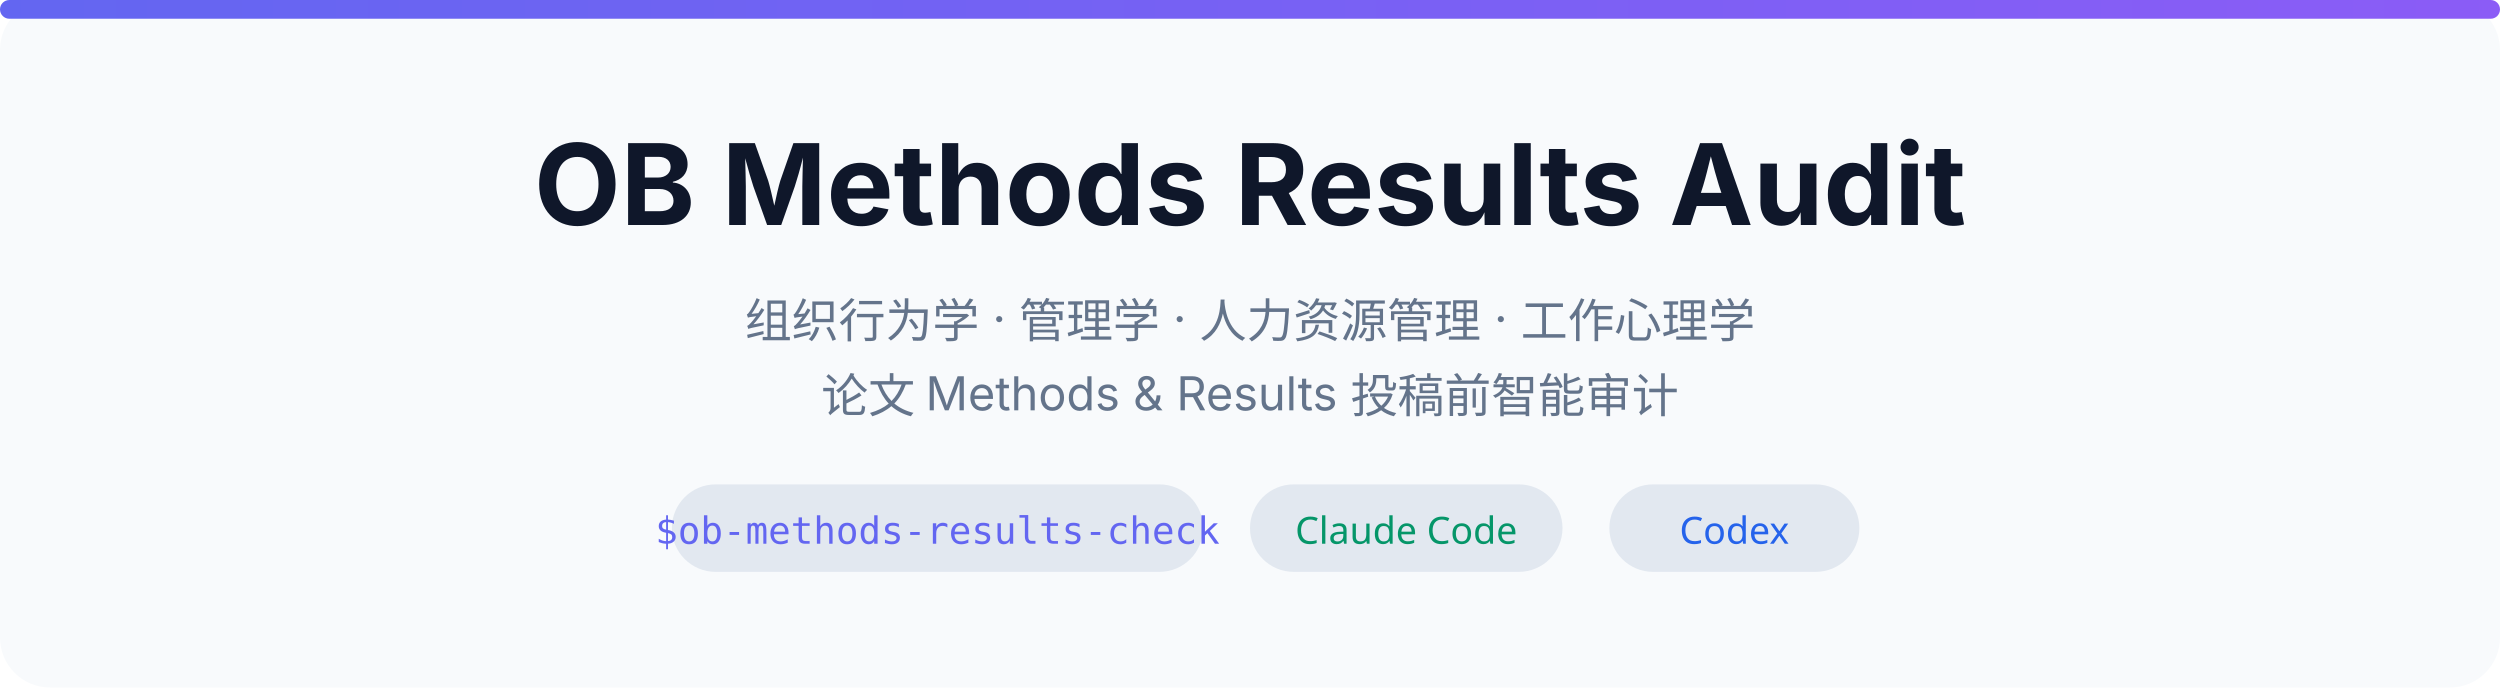
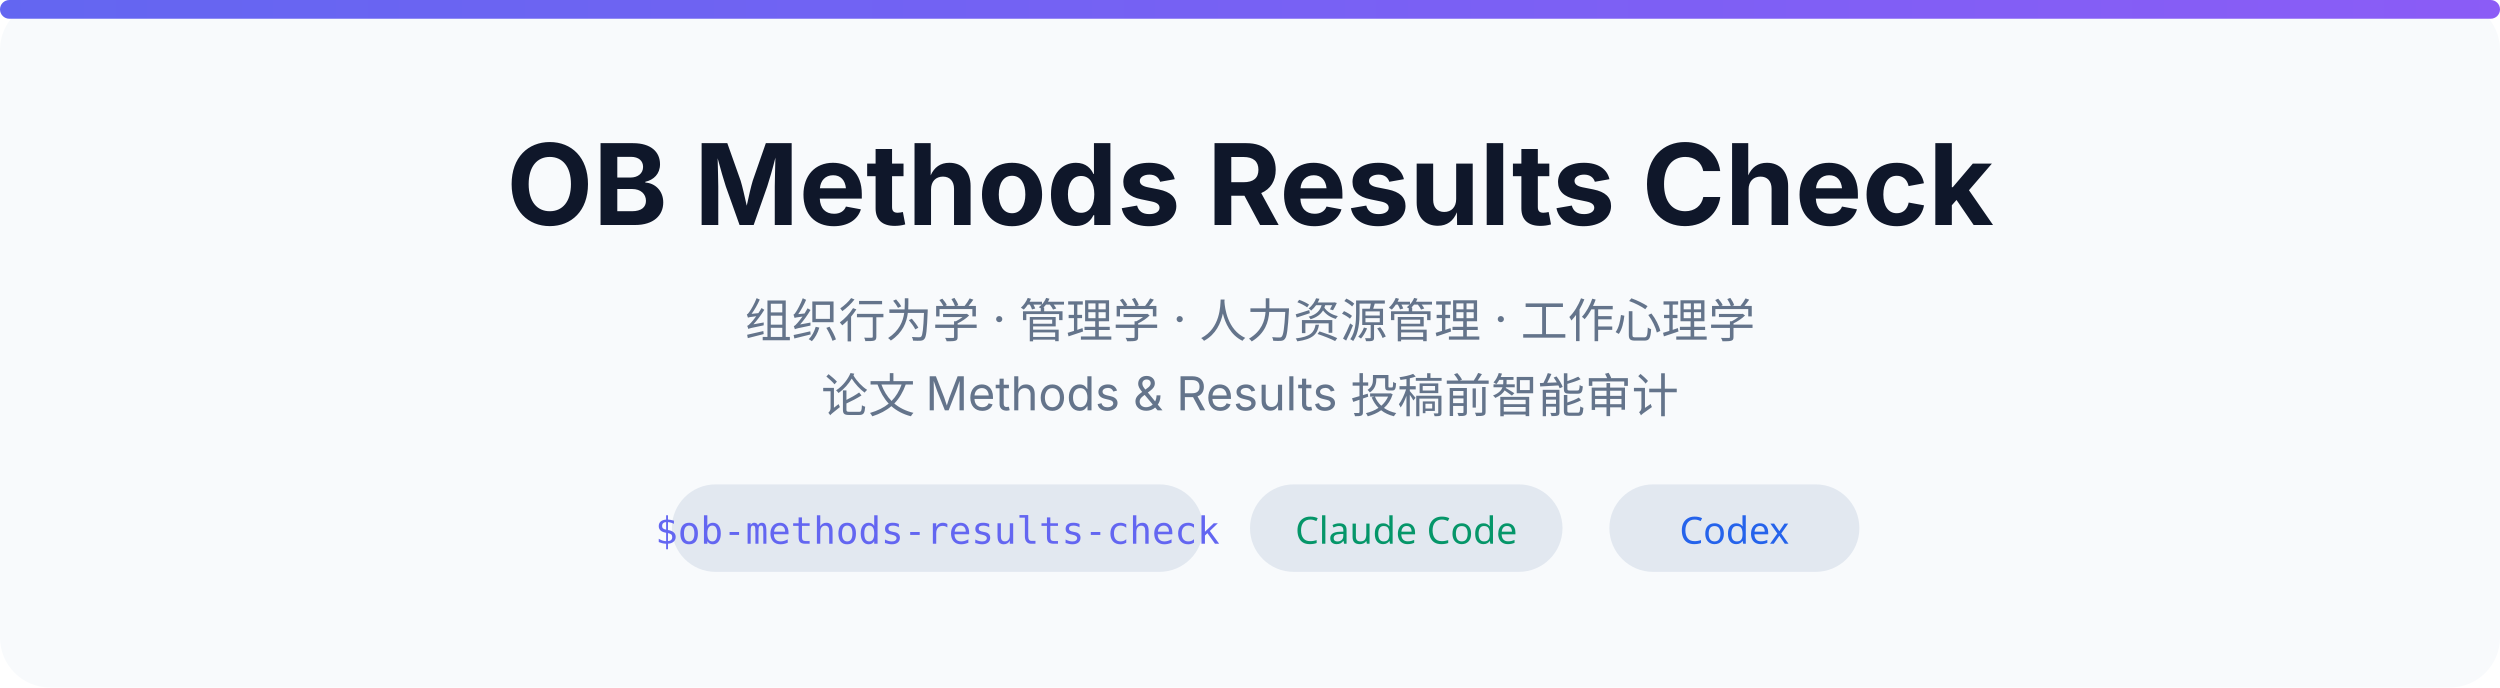
<svg xmlns="http://www.w3.org/2000/svg" width="800" height="220" viewBox="0 0 800 220">
  <defs>
    <style>
      @media (prefers-color-scheme: dark) {
        .bg { fill: #0f172a; }
        .title { fill: #f1f5f9; }
        .sub { fill: #94a3b8; }
        .pill-bg { fill: #1e293b; }
      }
    </style>
    <linearGradient id="accent" x1="0%" y1="0%" x2="100%" y2="0%">
      <stop offset="0%" style="stop-color:#6366f1" />
      <stop offset="100%" style="stop-color:#8b5cf6" />
    </linearGradient>
  </defs>
  <rect class="bg" width="800" height="220" rx="16" fill="#f8fafc" />
  <rect x="0" y="0" width="800" height="6" rx="3" fill="url(#accent)" />
  <text x="400" y="72" text-anchor="middle" font-family="system-ui, -apple-system, sans-serif" font-size="36" font-weight="bold" class="title" fill="#0f172a">
-     OB Methods Results Audit
+     OB Methods Results Check
  </text>
  <text x="400" y="108" text-anchor="middle" font-family="system-ui, -apple-system, sans-serif" font-size="15" class="sub" fill="#64748b">
    组织行为学 · 管理学 · 人力资源管理 · 工作心理学
  </text>
  <text x="400" y="132" text-anchor="middle" font-family="system-ui, -apple-system, sans-serif" font-size="15" class="sub" fill="#64748b">
    论文 Methods &amp; Results 投稿前智能审计
  </text>
  <rect x="215" y="155" width="170" height="28" rx="14" class="pill-bg" fill="#e2e8f0" />
  <text x="300" y="174" text-anchor="middle" font-family="monospace" font-size="12" fill="#6366f1">
    $ob-methods-results-check
  </text>
  <rect x="400" y="155" width="100" height="28" rx="14" class="pill-bg" fill="#e2e8f0" />
  <text x="450" y="174" text-anchor="middle" font-family="system-ui, sans-serif" font-size="12" fill="#059669">
    Claude Code
  </text>
  <rect x="515" y="155" width="80" height="28" rx="14" class="pill-bg" fill="#e2e8f0" />
  <text x="555" y="174" text-anchor="middle" font-family="system-ui, sans-serif" font-size="12" fill="#2563eb">
    Codex
  </text>
</svg>
